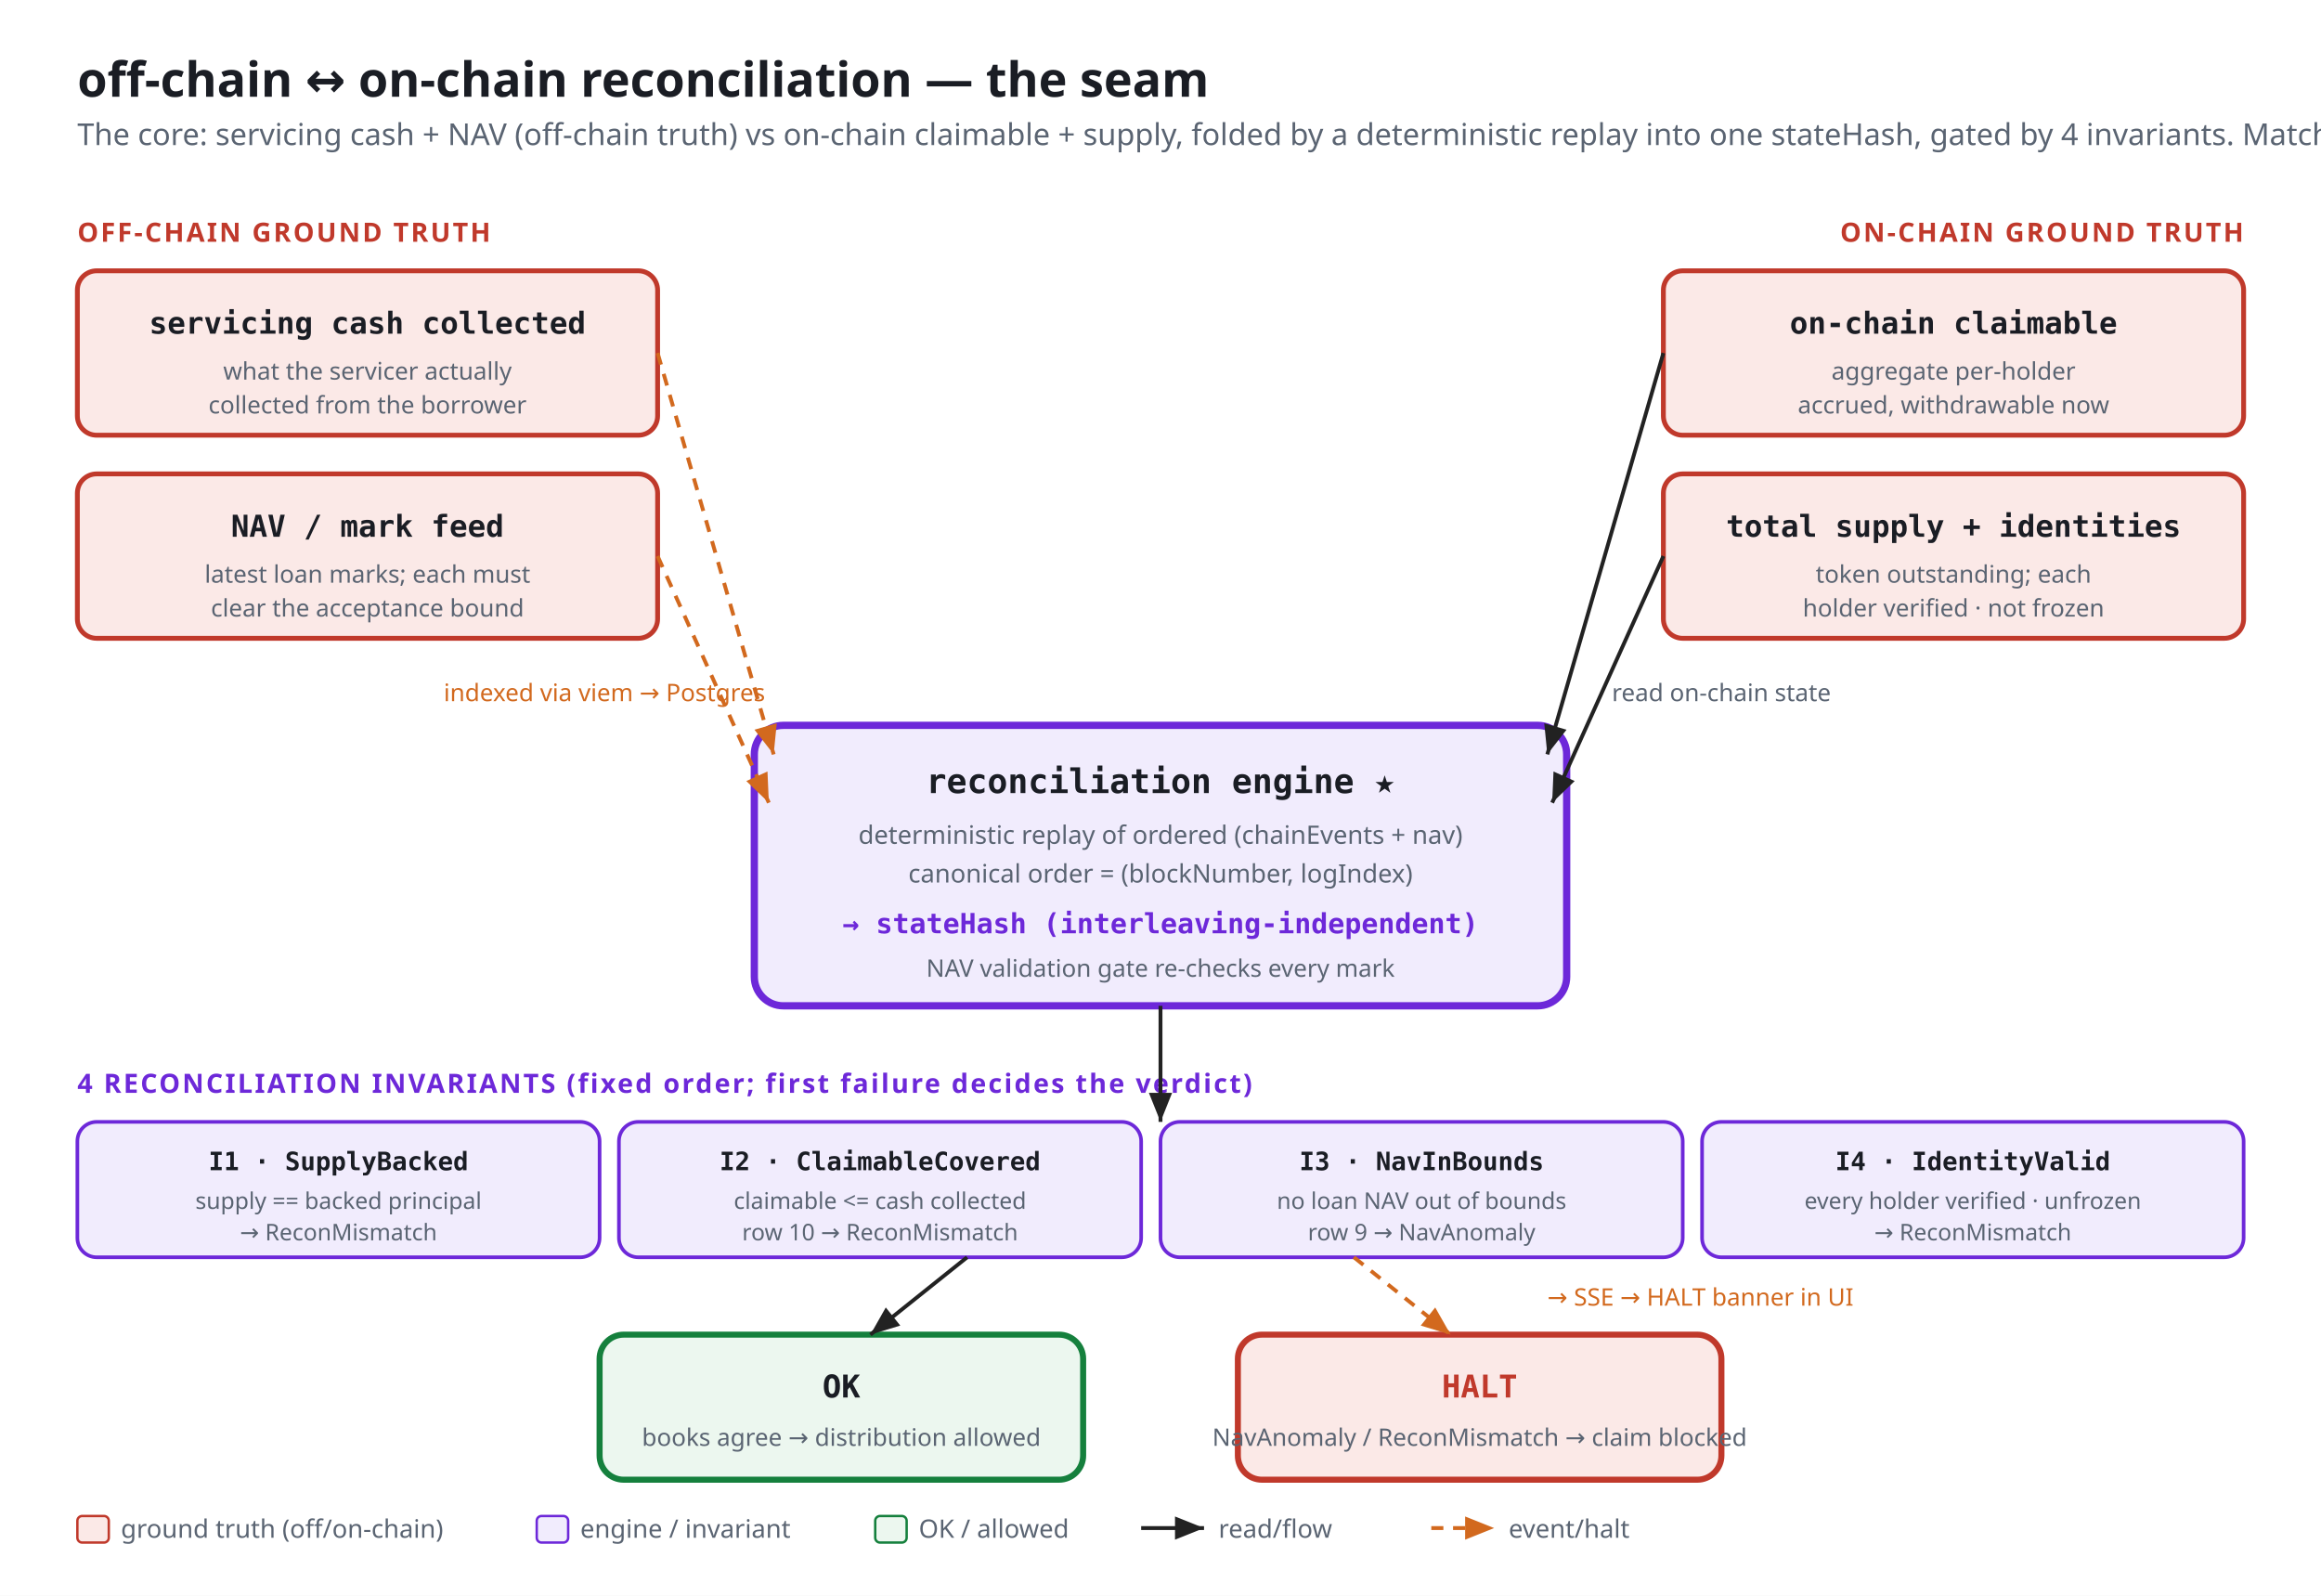
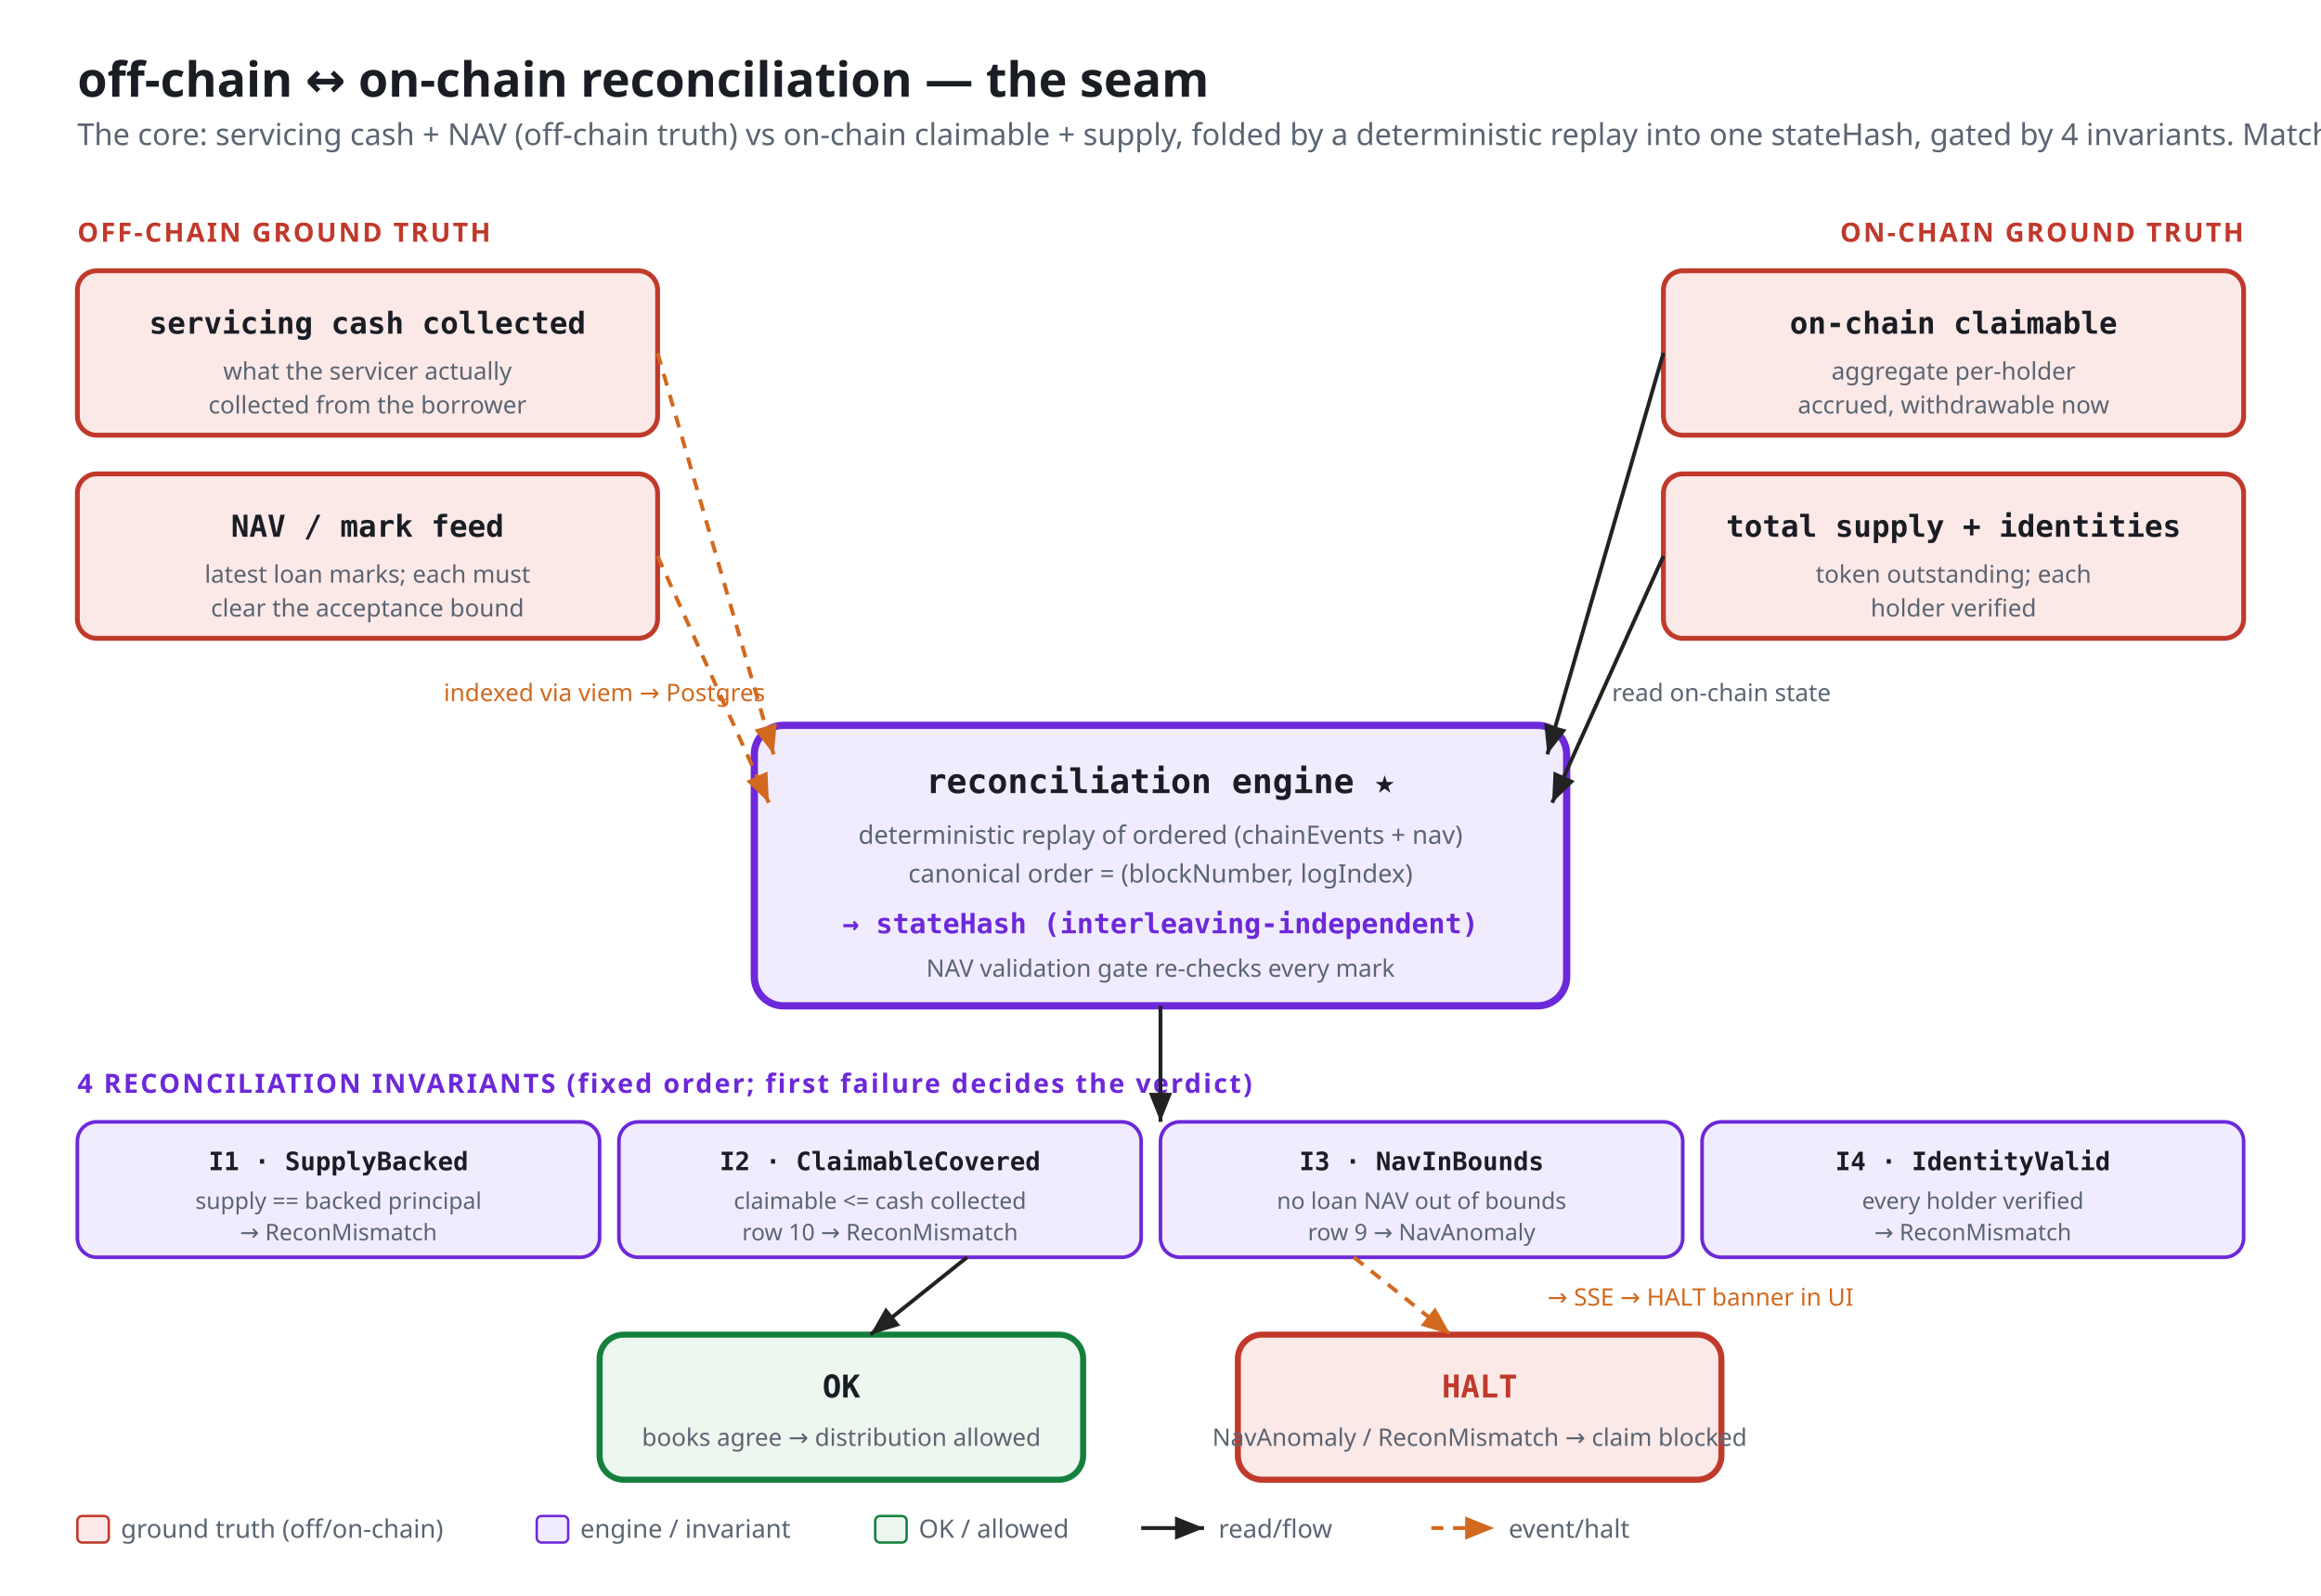
<svg xmlns="http://www.w3.org/2000/svg" viewBox="0 0 960 660" font-family="system-ui,sans-serif">
  <rect width="100%" height="100%" fill="#ffffff" />
  <defs>
    <marker id="a" markerWidth="9" markerHeight="9" refX="7.5" refY="3" orient="auto">
      <path d="M0,0 L7.5,3 L0,6 Z" fill="#222" />
    </marker>
    <marker id="ao" markerWidth="9" markerHeight="9" refX="7.5" refY="3" orient="auto">
      <path d="M0,0 L7.5,3 L0,6 Z" fill="#d2691e" />
    </marker>
  </defs>
  <text x="32" y="40" font-size="20" font-weight="700" fill="#1a1d24">off-chain ↔ on-chain reconciliation — the seam</text>
  <text x="32" y="60" font-size="12.5" fill="#5a6472">The core: servicing cash + NAV (off-chain truth) vs on-chain claimable + supply, folded by a deterministic replay into one stateHash, gated by 4 invariants. Match or HALT.</text>
  <text x="32" y="100" font-size="11" font-weight="700" fill="#c0392b" letter-spacing="0.08em">OFF-CHAIN GROUND TRUTH</text>
  <g>
    <rect x="32" y="112" width="240" height="68" rx="8" fill="#fbe9e7" stroke="#c0392b" stroke-width="2" />
    <text x="152" y="138" text-anchor="middle" font-family="'SF Mono',Menlo,monospace" font-size="12.5" font-weight="600" fill="#1a1d24">servicing cash collected</text>
    <text x="152" y="157" text-anchor="middle" font-size="10" fill="#5a6472">what the servicer actually</text>
    <text x="152" y="171" text-anchor="middle" font-size="10" fill="#5a6472">collected from the borrower</text>
  </g>
  <g>
    <rect x="32" y="196" width="240" height="68" rx="8" fill="#fbe9e7" stroke="#c0392b" stroke-width="2" />
    <text x="152" y="222" text-anchor="middle" font-family="'SF Mono',Menlo,monospace" font-size="12.5" font-weight="600" fill="#1a1d24">NAV / mark feed</text>
    <text x="152" y="241" text-anchor="middle" font-size="10" fill="#5a6472">latest loan marks; each must</text>
    <text x="152" y="255" text-anchor="middle" font-size="10" fill="#5a6472">clear the acceptance bound</text>
  </g>
  <text x="688" y="100" font-size="11" font-weight="700" fill="#c0392b" letter-spacing="0.08em" text-anchor="end" transform="translate(240,0)">ON-CHAIN GROUND TRUTH</text>
  <g>
    <rect x="688" y="112" width="240" height="68" rx="8" fill="#fbe9e7" stroke="#c0392b" stroke-width="2" />
    <text x="808" y="138" text-anchor="middle" font-family="'SF Mono',Menlo,monospace" font-size="12.5" font-weight="600" fill="#1a1d24">on-chain claimable</text>
    <text x="808" y="157" text-anchor="middle" font-size="10" fill="#5a6472">aggregate per-holder</text>
    <text x="808" y="171" text-anchor="middle" font-size="10" fill="#5a6472">accrued, withdrawable now</text>
  </g>
  <g>
    <rect x="688" y="196" width="240" height="68" rx="8" fill="#fbe9e7" stroke="#c0392b" stroke-width="2" />
    <text x="808" y="222" text-anchor="middle" font-family="'SF Mono',Menlo,monospace" font-size="12.5" font-weight="600" fill="#1a1d24">total supply + identities</text>
    <text x="808" y="241" text-anchor="middle" font-size="10" fill="#5a6472">token outstanding; each</text>
-     <text x="808" y="255" text-anchor="middle" font-size="10" fill="#5a6472">holder verified · not frozen</text>
+     <text x="808" y="255" text-anchor="middle" font-size="10" fill="#5a6472">holder verified</text>
  </g>
  <g>
    <rect x="312" y="300" width="336" height="116" rx="12" fill="#f1ecfd" stroke="#6d28d9" stroke-width="3" />
    <text x="480" y="328" text-anchor="middle" font-family="'SF Mono',Menlo,monospace" font-size="14" font-weight="700" fill="#1a1d24">reconciliation engine  ★</text>
    <text x="480" y="349" text-anchor="middle" font-size="10.5" fill="#5a6472">deterministic replay of ordered (chainEvents + nav)</text>
    <text x="480" y="365" text-anchor="middle" font-size="10.5" fill="#5a6472">canonical order = (blockNumber, logIndex)</text>
    <text x="480" y="386" text-anchor="middle" font-family="'SF Mono',Menlo,monospace" font-size="11.5" font-weight="700" fill="#6d28d9">→ stateHash (interleaving-independent)</text>
    <text x="480" y="404" text-anchor="middle" font-size="10" fill="#5a6472">NAV validation gate re-checks every mark</text>
  </g>
  <line x1="272" y1="146" x2="320" y2="312" stroke="#d2691e" stroke-width="1.6" stroke-dasharray="5 4" marker-end="url(#ao)" />
  <line x1="272" y1="230" x2="318" y2="332" stroke="#d2691e" stroke-width="1.6" stroke-dasharray="5 4" marker-end="url(#ao)" />
  <text x="250" y="290" text-anchor="middle" font-size="10" fill="#d2691e">indexed via viem → Postgres</text>
  <line x1="688" y1="146" x2="640" y2="312" stroke="#222" stroke-width="1.6" marker-end="url(#a)" />
  <line x1="688" y1="230" x2="642" y2="332" stroke="#222" stroke-width="1.6" marker-end="url(#a)" />
  <text x="712" y="290" text-anchor="middle" font-size="10" fill="#5a6472">read on-chain state</text>
  <text x="32" y="452" font-size="11" font-weight="700" fill="#6d28d9" letter-spacing="0.08em">4 RECONCILIATION INVARIANTS (fixed order; first failure decides the verdict)</text>
  <g font-size="9.5" fill="#5a6472">
    <rect x="32" y="464" width="216" height="56" rx="8" fill="#f1ecfd" stroke="#6d28d9" stroke-width="1.5" />
    <text x="140" y="484" text-anchor="middle" font-family="'SF Mono',Menlo,monospace" font-size="10.5" font-weight="700" fill="#1a1d24">I1 · SupplyBacked</text>
    <text x="140" y="500" text-anchor="middle">supply == backed principal</text>
    <text x="140" y="513" text-anchor="middle">→ ReconMismatch</text>
    <rect x="256" y="464" width="216" height="56" rx="8" fill="#f1ecfd" stroke="#6d28d9" stroke-width="1.5" />
    <text x="364" y="484" text-anchor="middle" font-family="'SF Mono',Menlo,monospace" font-size="10.5" font-weight="700" fill="#1a1d24">I2 · ClaimableCovered</text>
    <text x="364" y="500" text-anchor="middle">claimable &lt;= cash collected</text>
    <text x="364" y="513" text-anchor="middle">row 10 → ReconMismatch</text>
    <rect x="480" y="464" width="216" height="56" rx="8" fill="#f1ecfd" stroke="#6d28d9" stroke-width="1.5" />
    <text x="588" y="484" text-anchor="middle" font-family="'SF Mono',Menlo,monospace" font-size="10.5" font-weight="700" fill="#1a1d24">I3 · NavInBounds</text>
    <text x="588" y="500" text-anchor="middle">no loan NAV out of bounds</text>
    <text x="588" y="513" text-anchor="middle">row 9 → NavAnomaly</text>
    <rect x="704" y="464" width="224" height="56" rx="8" fill="#f1ecfd" stroke="#6d28d9" stroke-width="1.5" />
    <text x="816" y="484" text-anchor="middle" font-family="'SF Mono',Menlo,monospace" font-size="10.5" font-weight="700" fill="#1a1d24">I4 · IdentityValid</text>
-     <text x="816" y="500" text-anchor="middle">every holder verified · unfrozen</text>
+     <text x="816" y="500" text-anchor="middle">every holder verified</text>
    <text x="816" y="513" text-anchor="middle">→ ReconMismatch</text>
  </g>
  <line x1="480" y1="416" x2="480" y2="464" stroke="#222" stroke-width="1.6" marker-end="url(#a)" />
  <g>
    <rect x="248" y="552" width="200" height="60" rx="10" fill="#ecf7ef" stroke="#15803d" stroke-width="2.5" />
    <text x="348" y="578" text-anchor="middle" font-family="'SF Mono',Menlo,monospace" font-size="13" font-weight="700" fill="#1a1d24">OK</text>
    <text x="348" y="598" text-anchor="middle" font-size="10" fill="#5a6472">books agree → distribution allowed</text>
  </g>
  <g>
    <rect x="512" y="552" width="200" height="60" rx="10" fill="#fbe9e7" stroke="#c0392b" stroke-width="2.5" />
    <text x="612" y="578" text-anchor="middle" font-family="'SF Mono',Menlo,monospace" font-size="13" font-weight="700" fill="#c0392b">HALT</text>
    <text x="612" y="598" text-anchor="middle" font-size="10" fill="#5a6472">NavAnomaly / ReconMismatch → claim blocked</text>
  </g>
  <line x1="400" y1="520" x2="360" y2="552" stroke="#222" stroke-width="1.6" marker-end="url(#a)" />
  <line x1="560" y1="520" x2="600" y2="552" stroke="#d2691e" stroke-width="1.6" stroke-dasharray="5 4" marker-end="url(#ao)" />
  <text x="640" y="540" font-size="10" fill="#d2691e">→ SSE → HALT banner in UI</text>
  <g transform="translate(32,636)" font-size="10.5" fill="#5a6472">
    <rect x="0" y="-9" width="13" height="11" rx="2" fill="#fbe9e7" stroke="#c0392b" />
    <text x="18" y="0">ground truth (off/on-chain)</text>
    <rect x="190" y="-9" width="13" height="11" rx="2" fill="#f1ecfd" stroke="#6d28d9" />
    <text x="208" y="0">engine / invariant</text>
    <rect x="330" y="-9" width="13" height="11" rx="2" fill="#ecf7ef" stroke="#15803d" />
    <text x="348" y="0">OK / allowed</text>
    <line x1="440" y1="-4" x2="466" y2="-4" stroke="#222" stroke-width="1.6" marker-end="url(#a)" />
    <text x="472" y="0">read/flow</text>
    <line x1="560" y1="-4" x2="586" y2="-4" stroke="#d2691e" stroke-width="1.6" stroke-dasharray="5 4" marker-end="url(#ao)" />
    <text x="592" y="0">event/halt</text>
  </g>
</svg>
